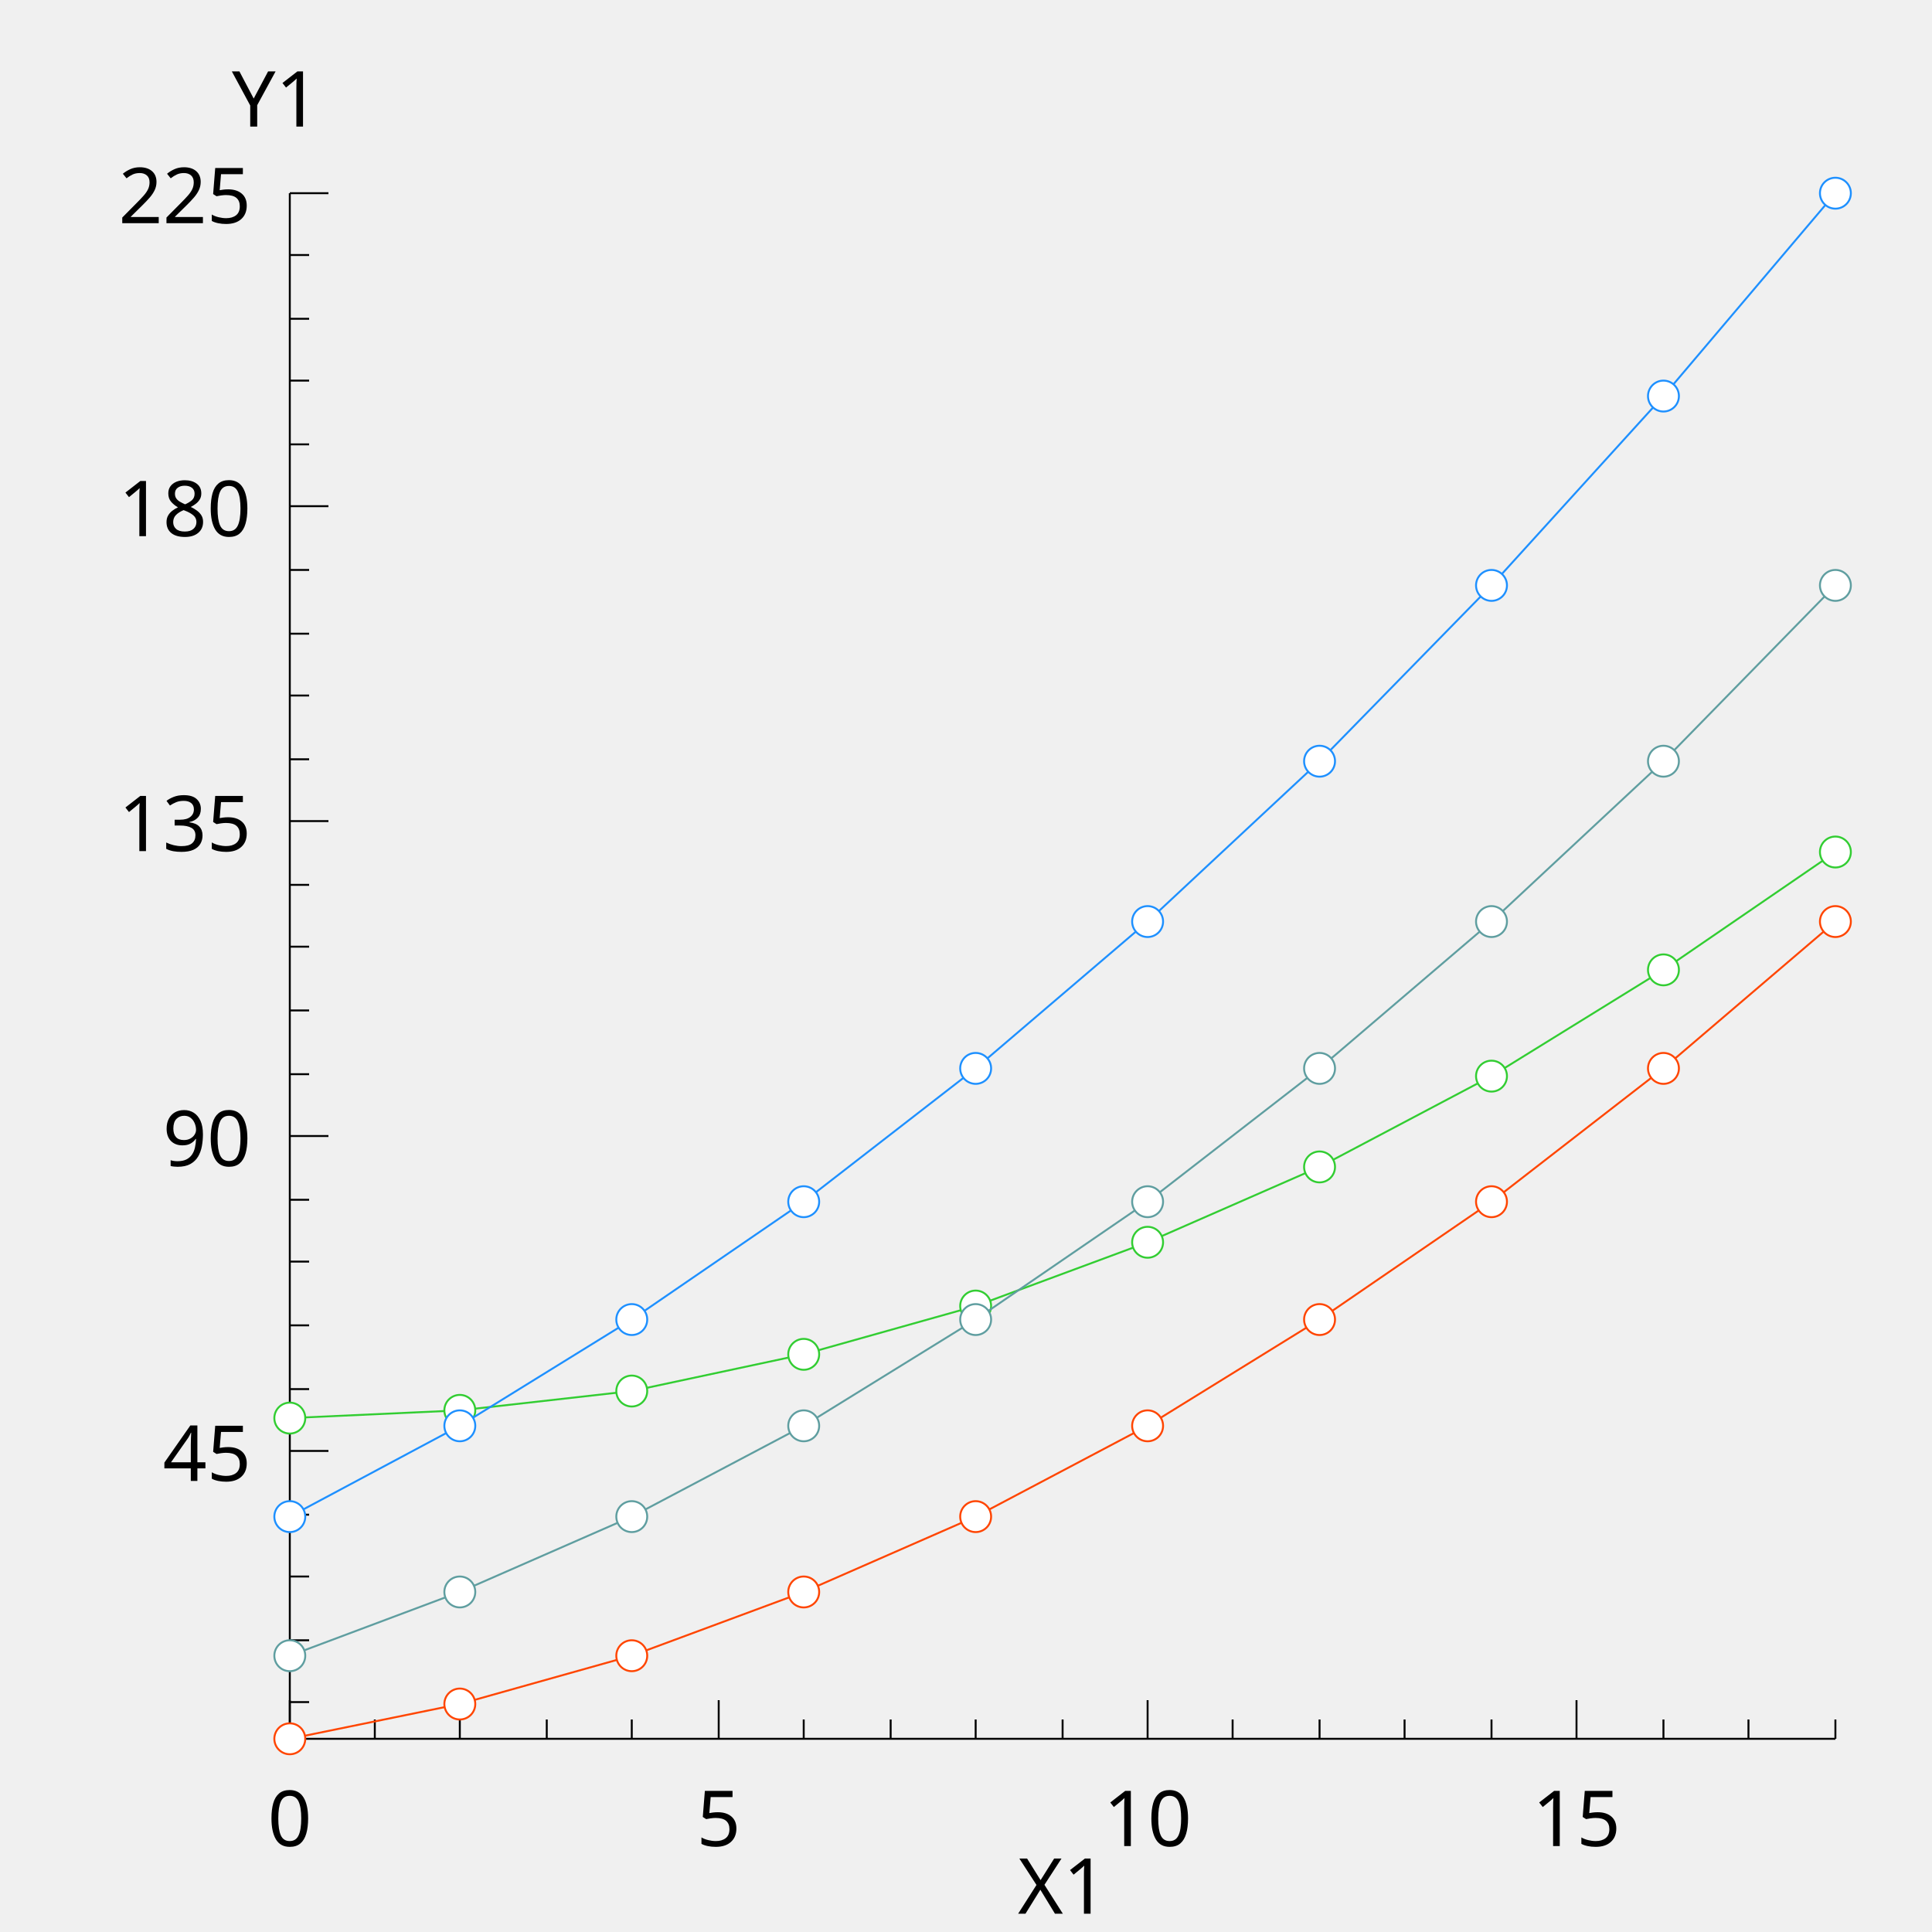
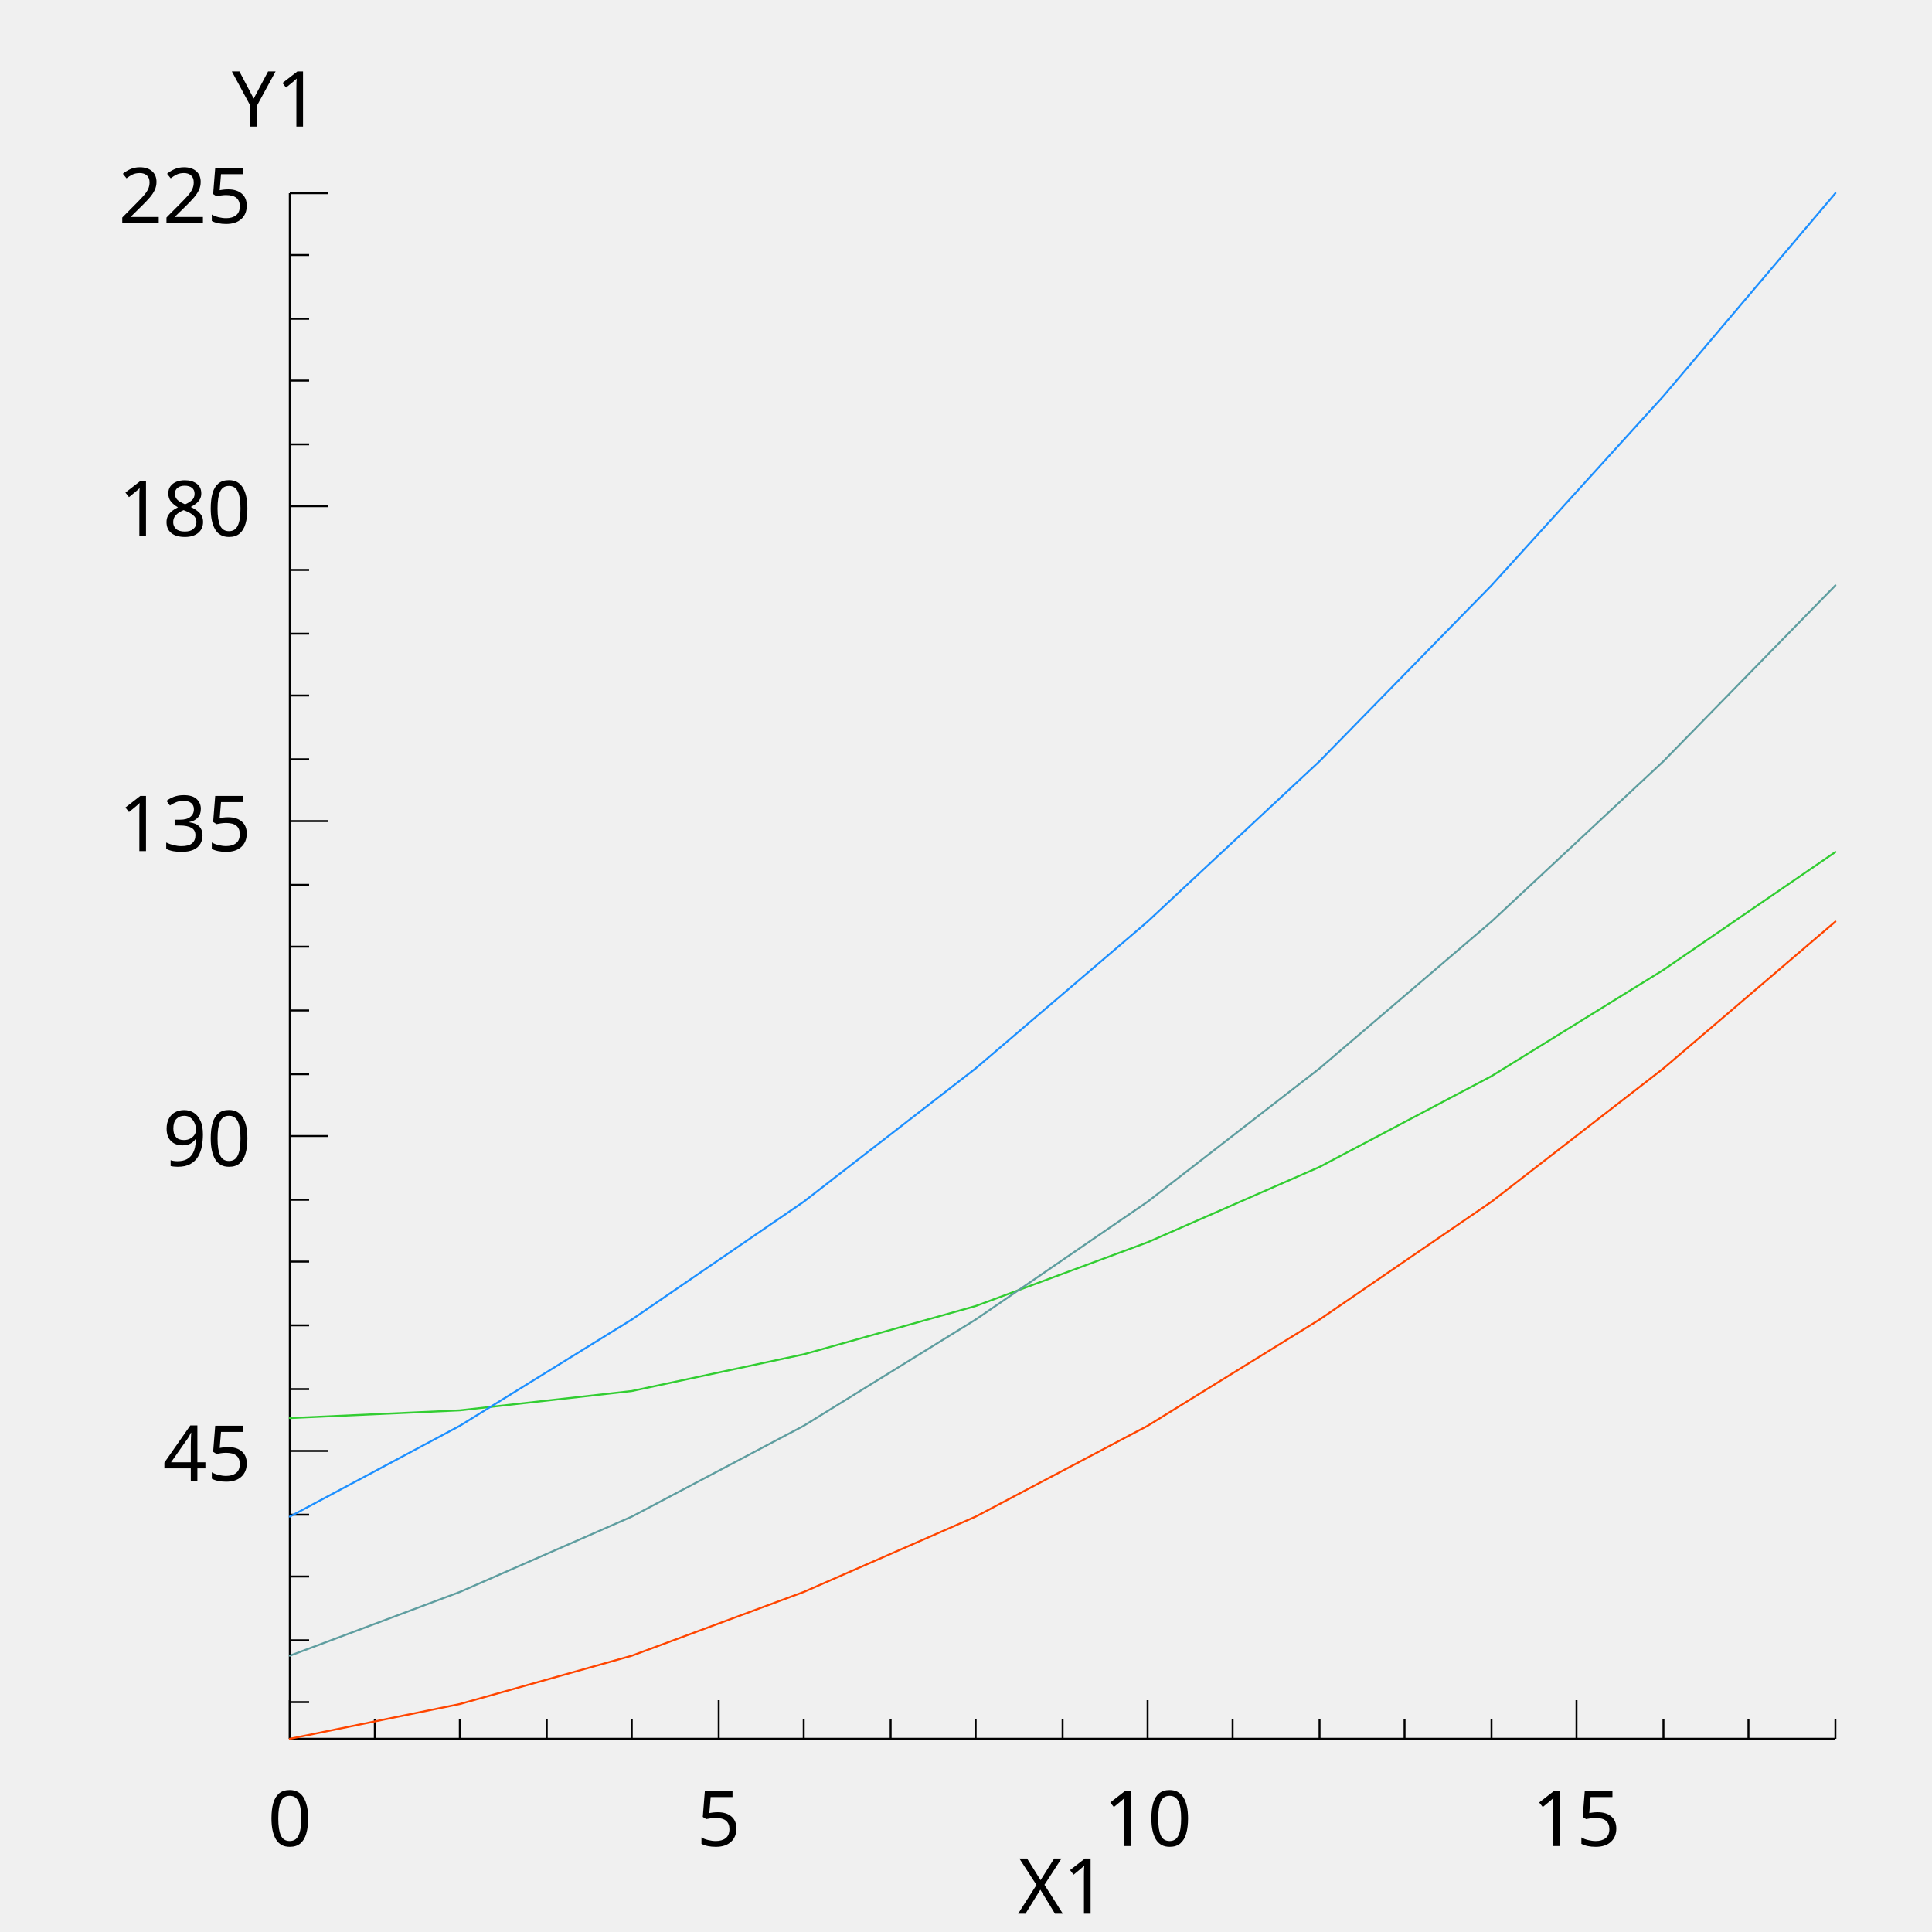
<svg xmlns="http://www.w3.org/2000/svg" viewBox="-50 0 1000 1000" style="background-color: #FFFFFF; font-family: system-ui">
  <line stroke="#000000" stroke-width="1px" vector-effect="non-scaling-stroke" x1="100" x2="900" y1="900" y2="900" />
  <line stroke="#000000" stroke-width="1px" vector-effect="non-scaling-stroke" x1="100" x2="100" y1="880" y2="900" />
  <text x="100" y="900" dy="1em" style="font-size: 40px; pointer-events: none; dominant-baseline: central; text-anchor: middle; fill: #000000;">0</text>
  <line stroke="#000000" stroke-width="1px" vector-effect="non-scaling-stroke" x1="144" x2="144" y1="890" y2="900" />
  <line stroke="#000000" stroke-width="1px" vector-effect="non-scaling-stroke" x1="188" x2="188" y1="890" y2="900" />
  <line stroke="#000000" stroke-width="1px" vector-effect="non-scaling-stroke" x1="233" x2="233" y1="890" y2="900" />
  <line stroke="#000000" stroke-width="1px" vector-effect="non-scaling-stroke" x1="277" x2="277" y1="890" y2="900" />
  <line stroke="#000000" stroke-width="1px" vector-effect="non-scaling-stroke" x1="322" x2="322" y1="880" y2="900" />
  <text x="322" y="900" dy="1em" style="font-size: 40px; pointer-events: none; dominant-baseline: central; text-anchor: middle; fill: #000000;">5</text>
  <line stroke="#000000" stroke-width="1px" vector-effect="non-scaling-stroke" x1="366" x2="366" y1="890" y2="900" />
  <line stroke="#000000" stroke-width="1px" vector-effect="non-scaling-stroke" x1="411" x2="411" y1="890" y2="900" />
  <line stroke="#000000" stroke-width="1px" vector-effect="non-scaling-stroke" x1="455" x2="455" y1="890" y2="900" />
  <line stroke="#000000" stroke-width="1px" vector-effect="non-scaling-stroke" x1="500" x2="500" y1="890" y2="900" />
  <line stroke="#000000" stroke-width="1px" vector-effect="non-scaling-stroke" x1="544" x2="544" y1="880" y2="900" />
  <text x="544" y="900" dy="1em" style="font-size: 40px; pointer-events: none; dominant-baseline: central; text-anchor: middle; fill: #000000;">10</text>
  <line stroke="#000000" stroke-width="1px" vector-effect="non-scaling-stroke" x1="588" x2="588" y1="890" y2="900" />
  <line stroke="#000000" stroke-width="1px" vector-effect="non-scaling-stroke" x1="633" x2="633" y1="890" y2="900" />
  <line stroke="#000000" stroke-width="1px" vector-effect="non-scaling-stroke" x1="677" x2="677" y1="890" y2="900" />
  <line stroke="#000000" stroke-width="1px" vector-effect="non-scaling-stroke" x1="722" x2="722" y1="890" y2="900" />
  <line stroke="#000000" stroke-width="1px" vector-effect="non-scaling-stroke" x1="766" x2="766" y1="880" y2="900" />
  <text x="766" y="900" dy="1em" style="font-size: 40px; pointer-events: none; dominant-baseline: central; text-anchor: middle; fill: #000000;">15</text>
  <line stroke="#000000" stroke-width="1px" vector-effect="non-scaling-stroke" x1="811" x2="811" y1="890" y2="900" />
  <line stroke="#000000" stroke-width="1px" vector-effect="non-scaling-stroke" x1="855" x2="855" y1="890" y2="900" />
  <line stroke="#000000" stroke-width="1px" vector-effect="non-scaling-stroke" x1="900" x2="900" y1="890" y2="900" />
  <line stroke="#000000" stroke-width="1px" vector-effect="non-scaling-stroke" x1="100" x2="100" y1="900" y2="100" />
  <line stroke="#000000" stroke-width="1px" vector-effect="non-scaling-stroke" y1="881" y2="881" x1="100" x2="110" />
  <line stroke="#000000" stroke-width="1px" vector-effect="non-scaling-stroke" y1="849" y2="849" x1="100" x2="110" />
  <line stroke="#000000" stroke-width="1px" vector-effect="non-scaling-stroke" y1="816" y2="816" x1="100" x2="110" />
  <line stroke="#000000" stroke-width="1px" vector-effect="non-scaling-stroke" y1="784" y2="784" x1="100" x2="110" />
  <line stroke="#000000" stroke-width="1px" vector-effect="non-scaling-stroke" y1="751" y2="751" x1="100" x2="120" />
  <text x="100" y="751" dx="-0.5em" style="font-size: 40px; pointer-events: none; dominant-baseline: central; text-anchor: end; fill: #000000;">45</text>
  <line stroke="#000000" stroke-width="1px" vector-effect="non-scaling-stroke" y1="719" y2="719" x1="100" x2="110" />
  <line stroke="#000000" stroke-width="1px" vector-effect="non-scaling-stroke" y1="686" y2="686" x1="100" x2="110" />
  <line stroke="#000000" stroke-width="1px" vector-effect="non-scaling-stroke" y1="653" y2="653" x1="100" x2="110" />
  <line stroke="#000000" stroke-width="1px" vector-effect="non-scaling-stroke" y1="621" y2="621" x1="100" x2="110" />
  <line stroke="#000000" stroke-width="1px" vector-effect="non-scaling-stroke" y1="588" y2="588" x1="100" x2="120" />
  <text x="100" y="588" dx="-0.5em" style="font-size: 40px; pointer-events: none; dominant-baseline: central; text-anchor: end; fill: #000000;">90</text>
  <line stroke="#000000" stroke-width="1px" vector-effect="non-scaling-stroke" y1="556" y2="556" x1="100" x2="110" />
  <line stroke="#000000" stroke-width="1px" vector-effect="non-scaling-stroke" y1="523" y2="523" x1="100" x2="110" />
  <line stroke="#000000" stroke-width="1px" vector-effect="non-scaling-stroke" y1="490" y2="490" x1="100" x2="110" />
  <line stroke="#000000" stroke-width="1px" vector-effect="non-scaling-stroke" y1="458" y2="458" x1="100" x2="110" />
  <line stroke="#000000" stroke-width="1px" vector-effect="non-scaling-stroke" y1="425" y2="425" x1="100" x2="120" />
  <text x="100" y="425" dx="-0.5em" style="font-size: 40px; pointer-events: none; dominant-baseline: central; text-anchor: end; fill: #000000;">135</text>
  <line stroke="#000000" stroke-width="1px" vector-effect="non-scaling-stroke" y1="393" y2="393" x1="100" x2="110" />
  <line stroke="#000000" stroke-width="1px" vector-effect="non-scaling-stroke" y1="360" y2="360" x1="100" x2="110" />
  <line stroke="#000000" stroke-width="1px" vector-effect="non-scaling-stroke" y1="328" y2="328" x1="100" x2="110" />
  <line stroke="#000000" stroke-width="1px" vector-effect="non-scaling-stroke" y1="295" y2="295" x1="100" x2="110" />
  <line stroke="#000000" stroke-width="1px" vector-effect="non-scaling-stroke" y1="262" y2="262" x1="100" x2="120" />
  <text x="100" y="262" dx="-0.5em" style="font-size: 40px; pointer-events: none; dominant-baseline: central; text-anchor: end; fill: #000000;">180</text>
  <line stroke="#000000" stroke-width="1px" vector-effect="non-scaling-stroke" y1="230" y2="230" x1="100" x2="110" />
  <line stroke="#000000" stroke-width="1px" vector-effect="non-scaling-stroke" y1="197" y2="197" x1="100" x2="110" />
  <line stroke="#000000" stroke-width="1px" vector-effect="non-scaling-stroke" y1="165" y2="165" x1="100" x2="110" />
  <line stroke="#000000" stroke-width="1px" vector-effect="non-scaling-stroke" y1="132" y2="132" x1="100" x2="110" />
  <line stroke="#000000" stroke-width="1px" vector-effect="non-scaling-stroke" y1="100" y2="100" x1="100" x2="120" />
  <text x="100" y="100" dx="-0.5em" style="font-size: 40px; pointer-events: none; dominant-baseline: central; text-anchor: end; fill: #000000;">225</text>
  <text x="500" y="975" style="font-size: 40px; pointer-events: none; dominant-baseline: central; text-anchor: middle; fill: #000000;">X1</text>
  <text x="50" y="50" dx="0.5em" style="font-size: 40px; pointer-events: none; dominant-baseline: central; text-anchor: start; fill: #000000;">Y1</text>
  <g>
    <polyline points="100,734 188,730 277,720 366,701 455,676 544,643 633,604 722,557 811,502 900,441 " fill="none" stroke="#32CD32" stroke-width="1px" stroke-linejoin="round" stroke-linecap="round" vector-effect="non-scaling-stroke" />
-     <circle fill="#FFFFFF" stroke="#32CD32" stroke-width="1px" vector-effect="non-scaling-stroke" cx="100" cy="734" r="8px">
- 			</circle>
-     <circle fill="#FFFFFF" stroke="#32CD32" stroke-width="1px" vector-effect="non-scaling-stroke" cx="188" cy="730" r="8px">
- 			</circle>
-     <circle fill="#FFFFFF" stroke="#32CD32" stroke-width="1px" vector-effect="non-scaling-stroke" cx="277" cy="720" r="8px">
- 			</circle>
-     <circle fill="#FFFFFF" stroke="#32CD32" stroke-width="1px" vector-effect="non-scaling-stroke" cx="366" cy="701" r="8px">
- 			</circle>
-     <circle fill="#FFFFFF" stroke="#32CD32" stroke-width="1px" vector-effect="non-scaling-stroke" cx="455" cy="676" r="8px">
- 			</circle>
-     <circle fill="#FFFFFF" stroke="#32CD32" stroke-width="1px" vector-effect="non-scaling-stroke" cx="544" cy="643" r="8px">
- 			</circle>
-     <circle fill="#FFFFFF" stroke="#32CD32" stroke-width="1px" vector-effect="non-scaling-stroke" cx="633" cy="604" r="8px">
- 			</circle>
-     <circle fill="#FFFFFF" stroke="#32CD32" stroke-width="1px" vector-effect="non-scaling-stroke" cx="722" cy="557" r="8px">
- 			</circle>
-     <circle fill="#FFFFFF" stroke="#32CD32" stroke-width="1px" vector-effect="non-scaling-stroke" cx="811" cy="502" r="8px">
- 			</circle>
-     <circle fill="#FFFFFF" stroke="#32CD32" stroke-width="1px" vector-effect="non-scaling-stroke" cx="900" cy="441" r="8px">
- 			</circle>
  </g>
  <g>
    <polyline points="100,900 188,882 277,857 366,824 455,785 544,738 633,683 722,622 811,553 900,477 " fill="none" stroke="#FF4500" stroke-width="1px" stroke-linejoin="round" stroke-linecap="round" vector-effect="non-scaling-stroke" />
-     <circle fill="#FFFFFF" stroke="#FF4500" stroke-width="1px" vector-effect="non-scaling-stroke" cx="100" cy="900" r="8px">
- 			</circle>
-     <circle fill="#FFFFFF" stroke="#FF4500" stroke-width="1px" vector-effect="non-scaling-stroke" cx="188" cy="882" r="8px">
- 			</circle>
-     <circle fill="#FFFFFF" stroke="#FF4500" stroke-width="1px" vector-effect="non-scaling-stroke" cx="277" cy="857" r="8px">
- 			</circle>
-     <circle fill="#FFFFFF" stroke="#FF4500" stroke-width="1px" vector-effect="non-scaling-stroke" cx="366" cy="824" r="8px">
- 			</circle>
-     <circle fill="#FFFFFF" stroke="#FF4500" stroke-width="1px" vector-effect="non-scaling-stroke" cx="455" cy="785" r="8px">
- 			</circle>
-     <circle fill="#FFFFFF" stroke="#FF4500" stroke-width="1px" vector-effect="non-scaling-stroke" cx="544" cy="738" r="8px">
- 			</circle>
-     <circle fill="#FFFFFF" stroke="#FF4500" stroke-width="1px" vector-effect="non-scaling-stroke" cx="633" cy="683" r="8px">
- 			</circle>
-     <circle fill="#FFFFFF" stroke="#FF4500" stroke-width="1px" vector-effect="non-scaling-stroke" cx="722" cy="622" r="8px">
- 			</circle>
-     <circle fill="#FFFFFF" stroke="#FF4500" stroke-width="1px" vector-effect="non-scaling-stroke" cx="811" cy="553" r="8px">
- 			</circle>
-     <circle fill="#FFFFFF" stroke="#FF4500" stroke-width="1px" vector-effect="non-scaling-stroke" cx="900" cy="477" r="8px">
- 			</circle>
  </g>
  <g>
    <polyline points="100,857 188,824 277,785 366,738 455,683 544,622 633,553 722,477 811,394 900,303 " fill="none" stroke="#5F9EA0" stroke-width="1px" stroke-linejoin="round" stroke-linecap="round" vector-effect="non-scaling-stroke" />
-     <circle fill="#FFFFFF" stroke="#5F9EA0" stroke-width="1px" vector-effect="non-scaling-stroke" cx="100" cy="857" r="8px">
- 			</circle>
-     <circle fill="#FFFFFF" stroke="#5F9EA0" stroke-width="1px" vector-effect="non-scaling-stroke" cx="188" cy="824" r="8px">
- 			</circle>
-     <circle fill="#FFFFFF" stroke="#5F9EA0" stroke-width="1px" vector-effect="non-scaling-stroke" cx="277" cy="785" r="8px">
- 			</circle>
-     <circle fill="#FFFFFF" stroke="#5F9EA0" stroke-width="1px" vector-effect="non-scaling-stroke" cx="366" cy="738" r="8px">
- 			</circle>
-     <circle fill="#FFFFFF" stroke="#5F9EA0" stroke-width="1px" vector-effect="non-scaling-stroke" cx="455" cy="683" r="8px">
- 			</circle>
-     <circle fill="#FFFFFF" stroke="#5F9EA0" stroke-width="1px" vector-effect="non-scaling-stroke" cx="544" cy="622" r="8px">
- 			</circle>
-     <circle fill="#FFFFFF" stroke="#5F9EA0" stroke-width="1px" vector-effect="non-scaling-stroke" cx="633" cy="553" r="8px">
- 			</circle>
-     <circle fill="#FFFFFF" stroke="#5F9EA0" stroke-width="1px" vector-effect="non-scaling-stroke" cx="722" cy="477" r="8px">
- 			</circle>
-     <circle fill="#FFFFFF" stroke="#5F9EA0" stroke-width="1px" vector-effect="non-scaling-stroke" cx="811" cy="394" r="8px">
- 			</circle>
-     <circle fill="#FFFFFF" stroke="#5F9EA0" stroke-width="1px" vector-effect="non-scaling-stroke" cx="900" cy="303" r="8px">
- 			</circle>
  </g>
  <g>
    <polyline points="100,785 188,738 277,683 366,622 455,553 544,477 633,394 722,303 811,205 900,100 " fill="none" stroke="#1E90FF" stroke-width="1px" stroke-linejoin="round" stroke-linecap="round" vector-effect="non-scaling-stroke" />
-     <circle fill="#FFFFFF" stroke="#1E90FF" stroke-width="1px" vector-effect="non-scaling-stroke" cx="100" cy="785" r="8px">
- 			</circle>
-     <circle fill="#FFFFFF" stroke="#1E90FF" stroke-width="1px" vector-effect="non-scaling-stroke" cx="188" cy="738" r="8px">
- 			</circle>
-     <circle fill="#FFFFFF" stroke="#1E90FF" stroke-width="1px" vector-effect="non-scaling-stroke" cx="277" cy="683" r="8px">
- 			</circle>
-     <circle fill="#FFFFFF" stroke="#1E90FF" stroke-width="1px" vector-effect="non-scaling-stroke" cx="366" cy="622" r="8px">
- 			</circle>
-     <circle fill="#FFFFFF" stroke="#1E90FF" stroke-width="1px" vector-effect="non-scaling-stroke" cx="455" cy="553" r="8px">
- 			</circle>
-     <circle fill="#FFFFFF" stroke="#1E90FF" stroke-width="1px" vector-effect="non-scaling-stroke" cx="544" cy="477" r="8px">
- 			</circle>
-     <circle fill="#FFFFFF" stroke="#1E90FF" stroke-width="1px" vector-effect="non-scaling-stroke" cx="633" cy="394" r="8px">
- 			</circle>
-     <circle fill="#FFFFFF" stroke="#1E90FF" stroke-width="1px" vector-effect="non-scaling-stroke" cx="722" cy="303" r="8px">
- 			</circle>
-     <circle fill="#FFFFFF" stroke="#1E90FF" stroke-width="1px" vector-effect="non-scaling-stroke" cx="811" cy="205" r="8px">
- 			</circle>
-     <circle fill="#FFFFFF" stroke="#1E90FF" stroke-width="1px" vector-effect="non-scaling-stroke" cx="900" cy="100" r="8px">
- 			</circle>
  </g>
  <style>
		g, polyline {
		cursor: pointer;
		transition-duration: 0.25s;
		}

		polyline:hover {
		stroke-width: 2px;
		}

		polyline:hover ~ circle {
		display: none;
		}

		circle {
		cursor: pointer;
		transition-duration: 0.25s;
		}

		circle:hover {
		r: 15px;
		}
	</style>
</svg>
